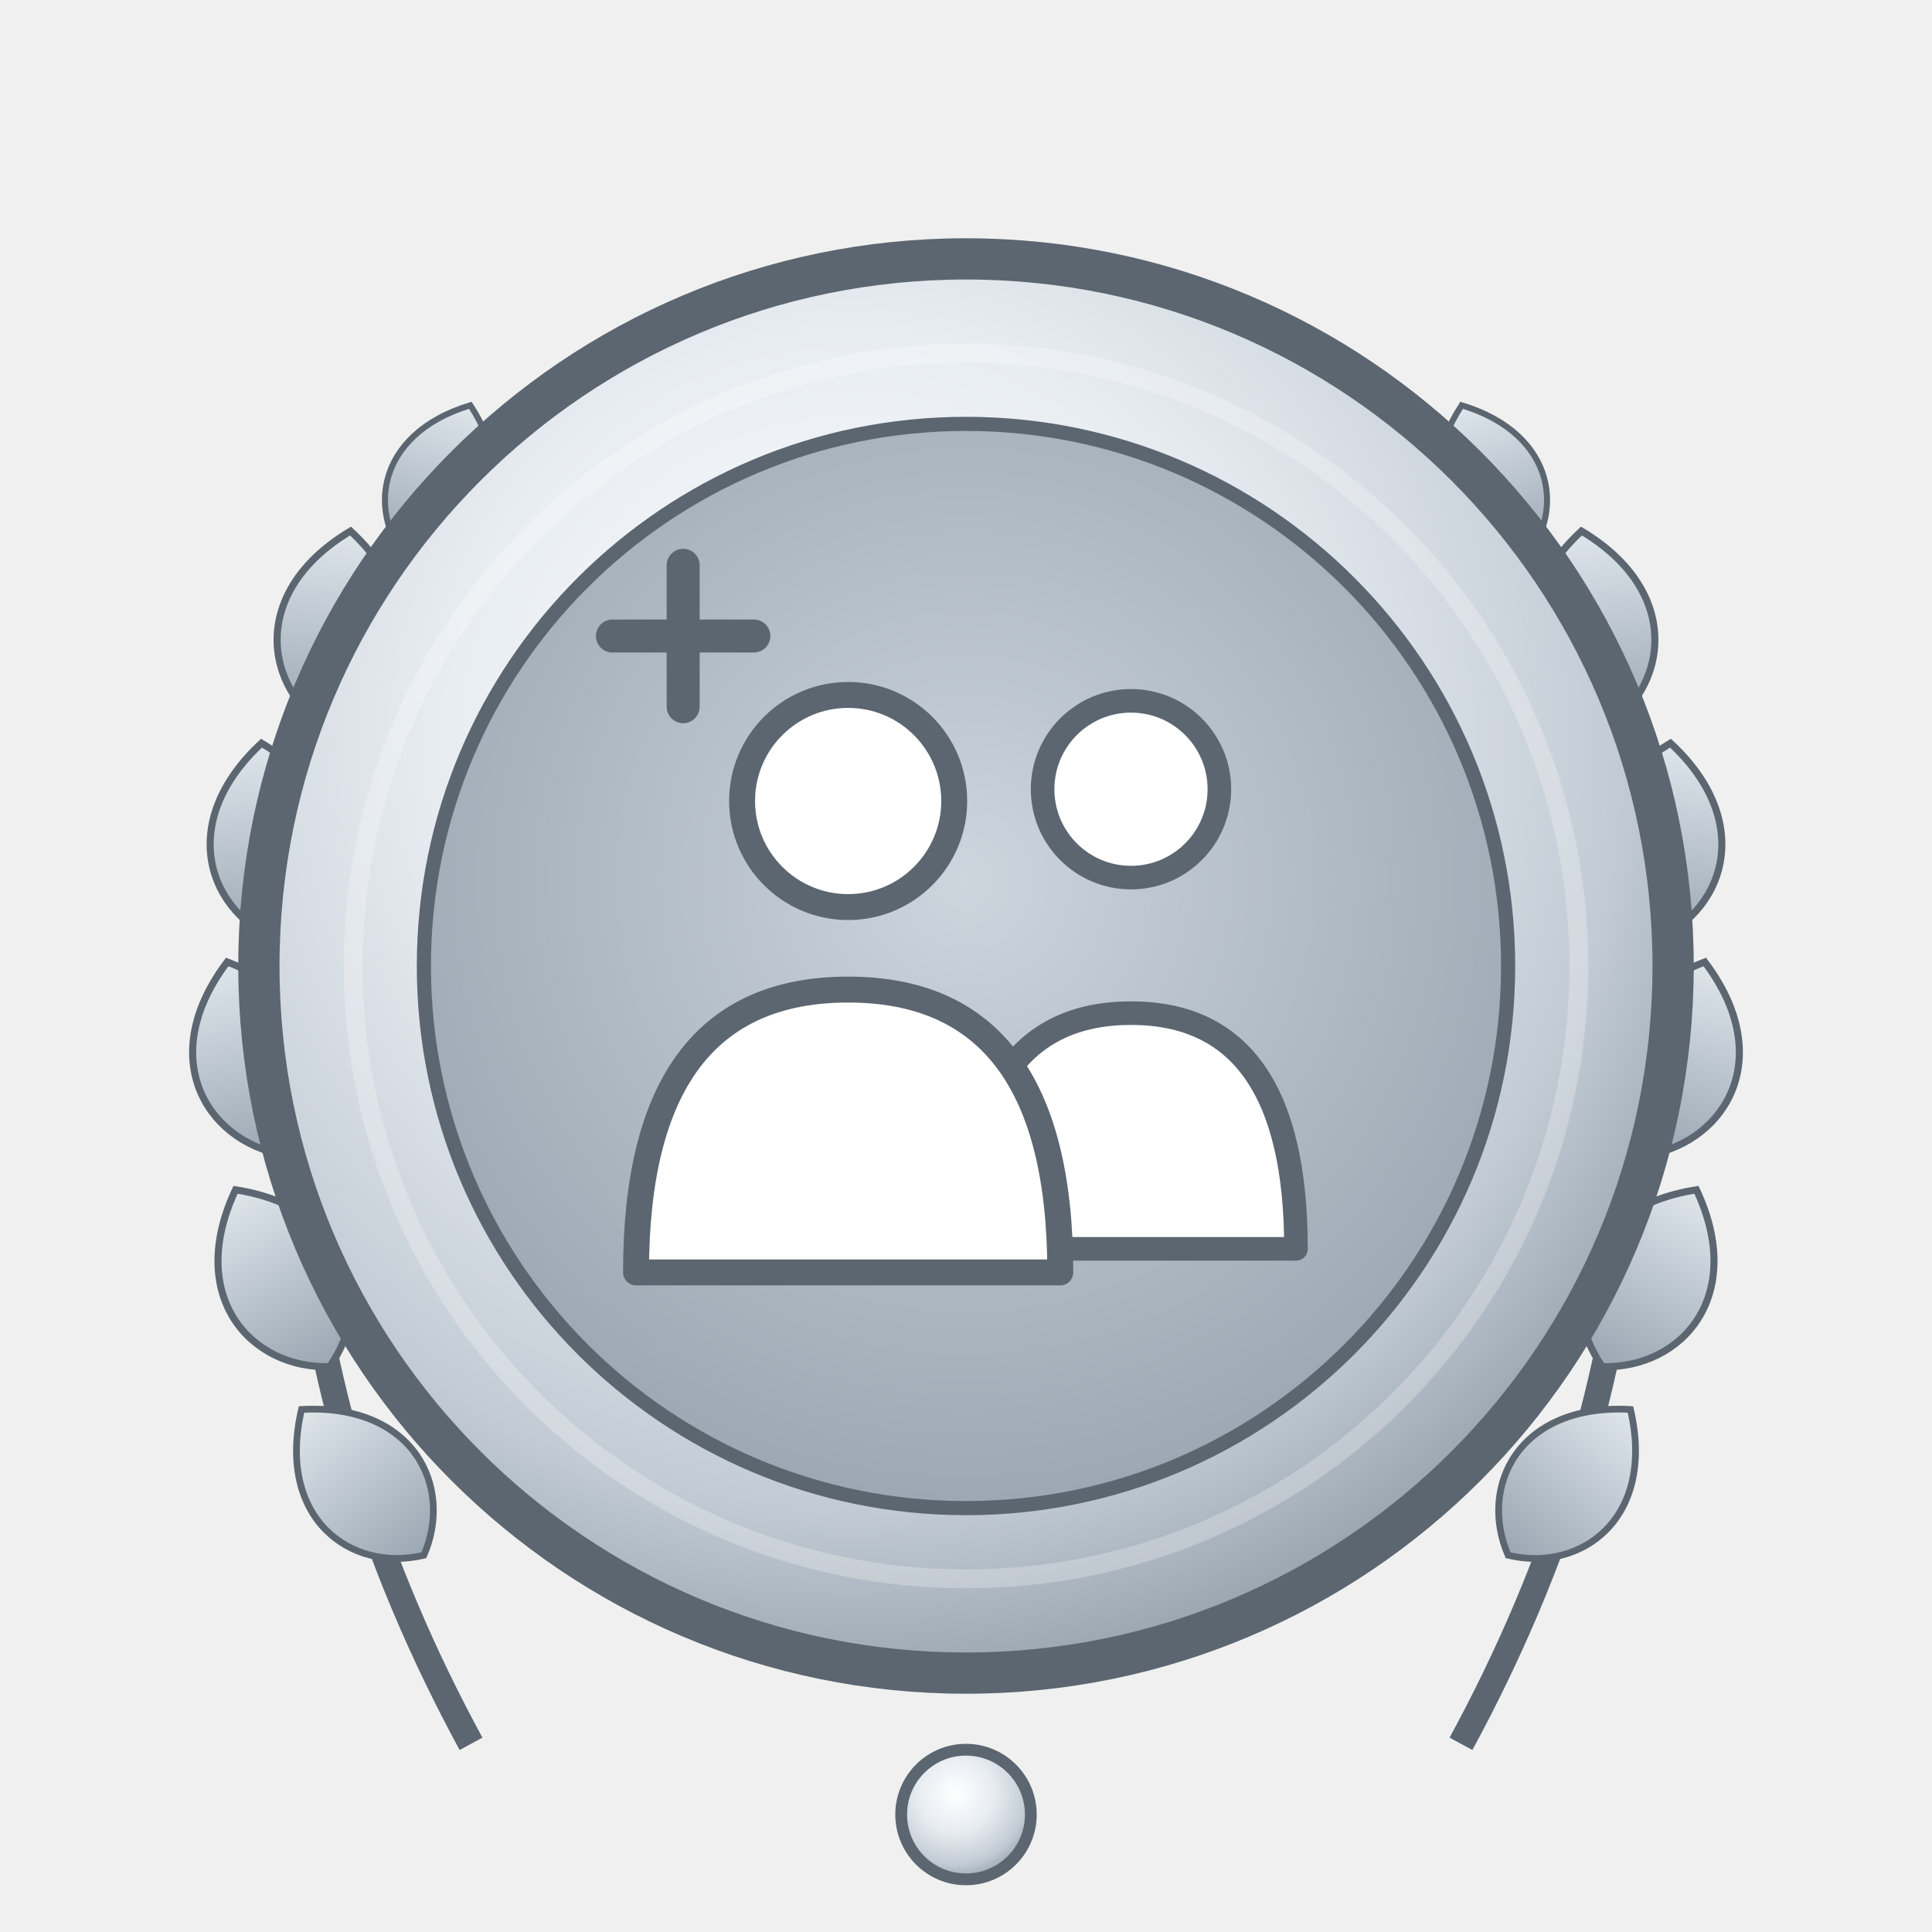
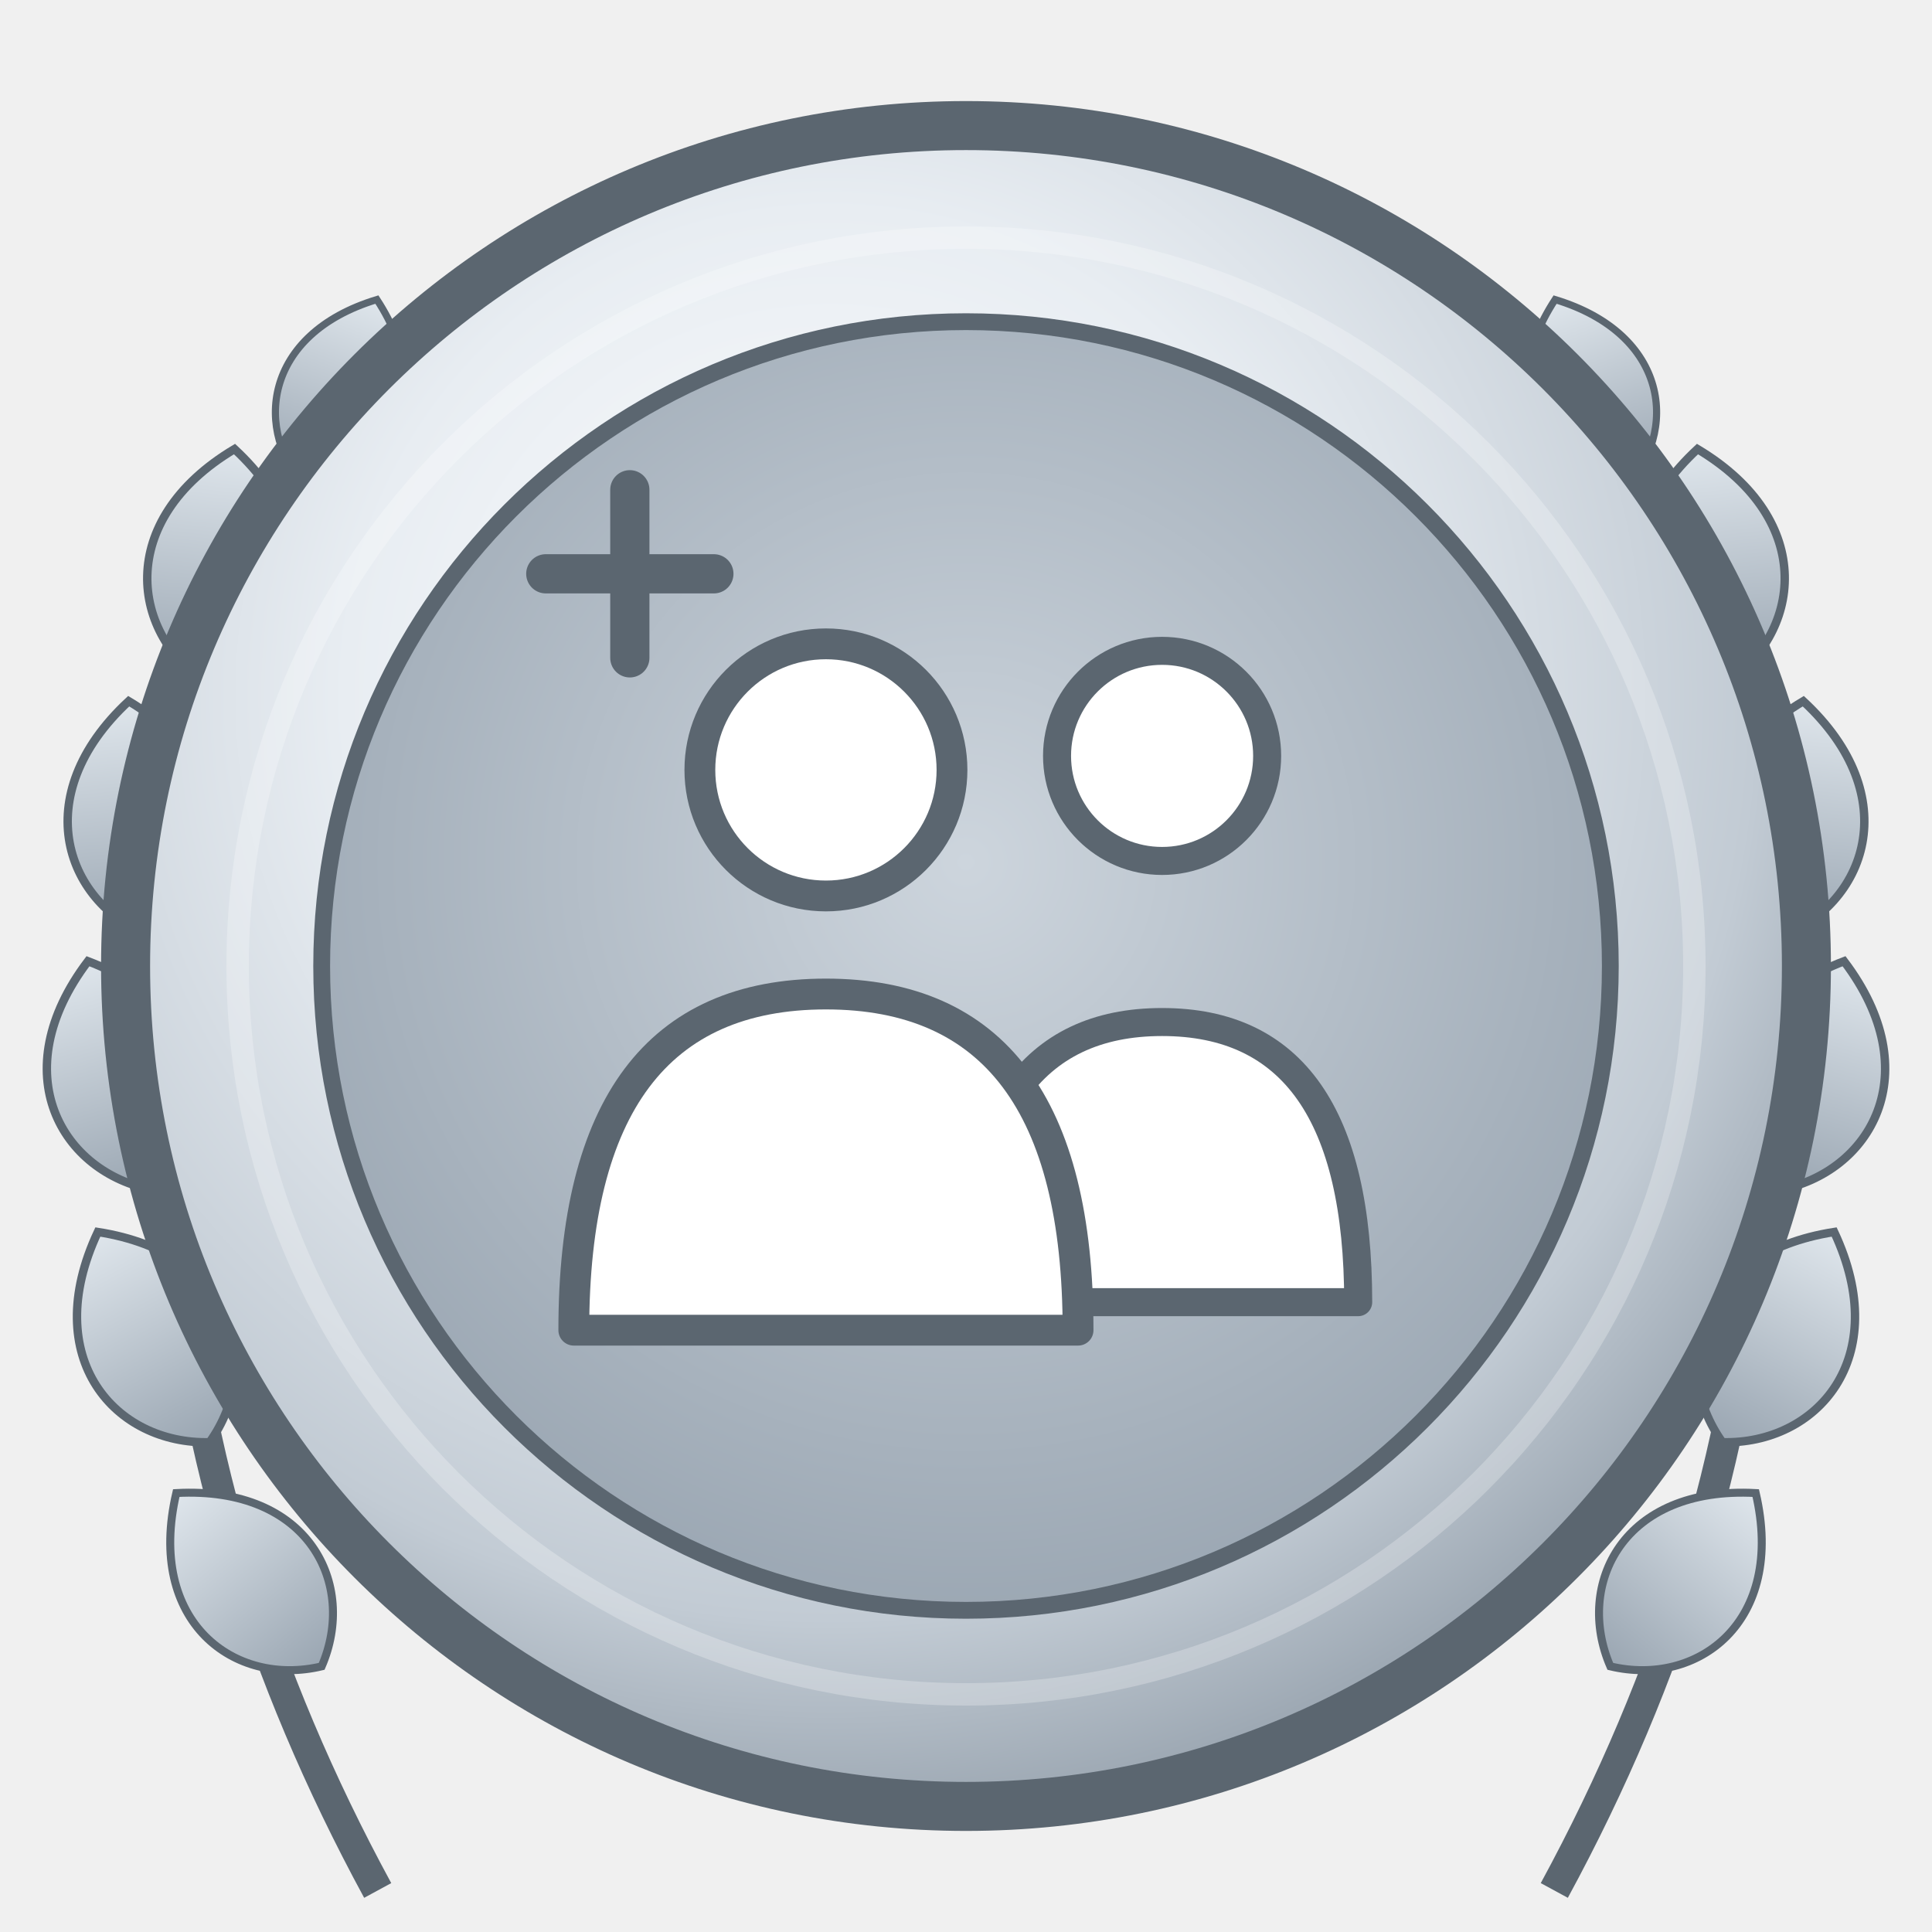
<svg xmlns="http://www.w3.org/2000/svg" viewBox="0 0 200 200" width="200" height="200" role="img" aria-label="Досягнення: Recruiter (рівень: срібло)">
  <defs>
    <radialGradient id="metal" cx="42%" cy="34%" r="72%">
      <stop offset="0%" stop-color="#ffffff" />
      <stop offset="40%" stop-color="#e8edf2" />
      <stop offset="76%" stop-color="#c2cbd4" />
      <stop offset="100%" stop-color="#8b97a3" />
    </radialGradient>
    <radialGradient id="field" cx="50%" cy="42%" r="60%">
      <stop offset="0%" stop-color="#cdd5dd" />
      <stop offset="100%" stop-color="#9aa6b2" />
    </radialGradient>
    <linearGradient id="leaf" x1="0" y1="0" x2="0" y2="1">
      <stop offset="0%" stop-color="#dfe6ec" />
      <stop offset="100%" stop-color="#9aa6b2" />
    </linearGradient>
    <path id="lf" d="M0,0 C 6,-3 8,-11 0,-17 C -8,-11 -6,-3 0,0 Z" />
  </defs>
-   <g transform="translate(100 100) scale(1.22) translate(-100 -100)">
+   <g transform="translate(100 100) scale(1.45) translate(-100 -100)">
    <g id="wreath-l" fill="url(#leaf)" stroke="#5b6670" stroke-width="0.6">
      <path d="M58,166 Q 33,120 50,68" fill="none" stroke="#5b6670" stroke-width="2.2" />
      <use href="#lf" transform="translate(54,150) rotate(-40) scale(0.95)" />
      <use href="#lf" transform="translate(46,134) rotate(-28)" />
      <use href="#lf" transform="translate(42,116) rotate(-16)" />
      <use href="#lf" transform="translate(42,98) rotate(-6)" />
      <use href="#lf" transform="translate(46,80) rotate(6)" />
      <use href="#lf" transform="translate(53,66) rotate(20) scale(0.85)" />
    </g>
    <use href="#wreath-l" transform="matrix(-1 0 0 1 200 0)" />
-     <circle cx="100" cy="172" r="5.5" fill="url(#metal)" stroke="#5b6670" stroke-width="1" />
    <circle cx="100" cy="100" r="60" fill="url(#metal)" />
    <circle cx="100" cy="100" r="60" fill="none" stroke="#5b6670" stroke-width="3.5" />
    <circle cx="100" cy="100" r="52" fill="none" stroke="#ffffff" stroke-opacity="0.25" stroke-width="1.6" />
    <circle cx="100" cy="100" r="46" fill="url(#field)" stroke="#5b6670" stroke-width="1.2" />
    <path d="M100,124 Q100,104 114,104 Q128,104 128,124 Z" fill="#ffffff" stroke="#5b6670" stroke-width="2" stroke-linejoin="round" />
    <circle cx="114" cy="85" r="7.5" fill="#ffffff" stroke="#5b6670" stroke-width="2" />
    <path d="M72,126 Q72,102 90,102 Q108,102 108,126 Z" fill="#ffffff" stroke="#5b6670" stroke-width="2.2" stroke-linejoin="round" />
    <circle cx="90" cy="86" r="9" fill="#ffffff" stroke="#5b6670" stroke-width="2.2" />
    <path d="M76,66 V78 M70,72 H82" fill="none" stroke="#5b6670" stroke-width="2.8" stroke-linecap="round" />
  </g>
</svg>
